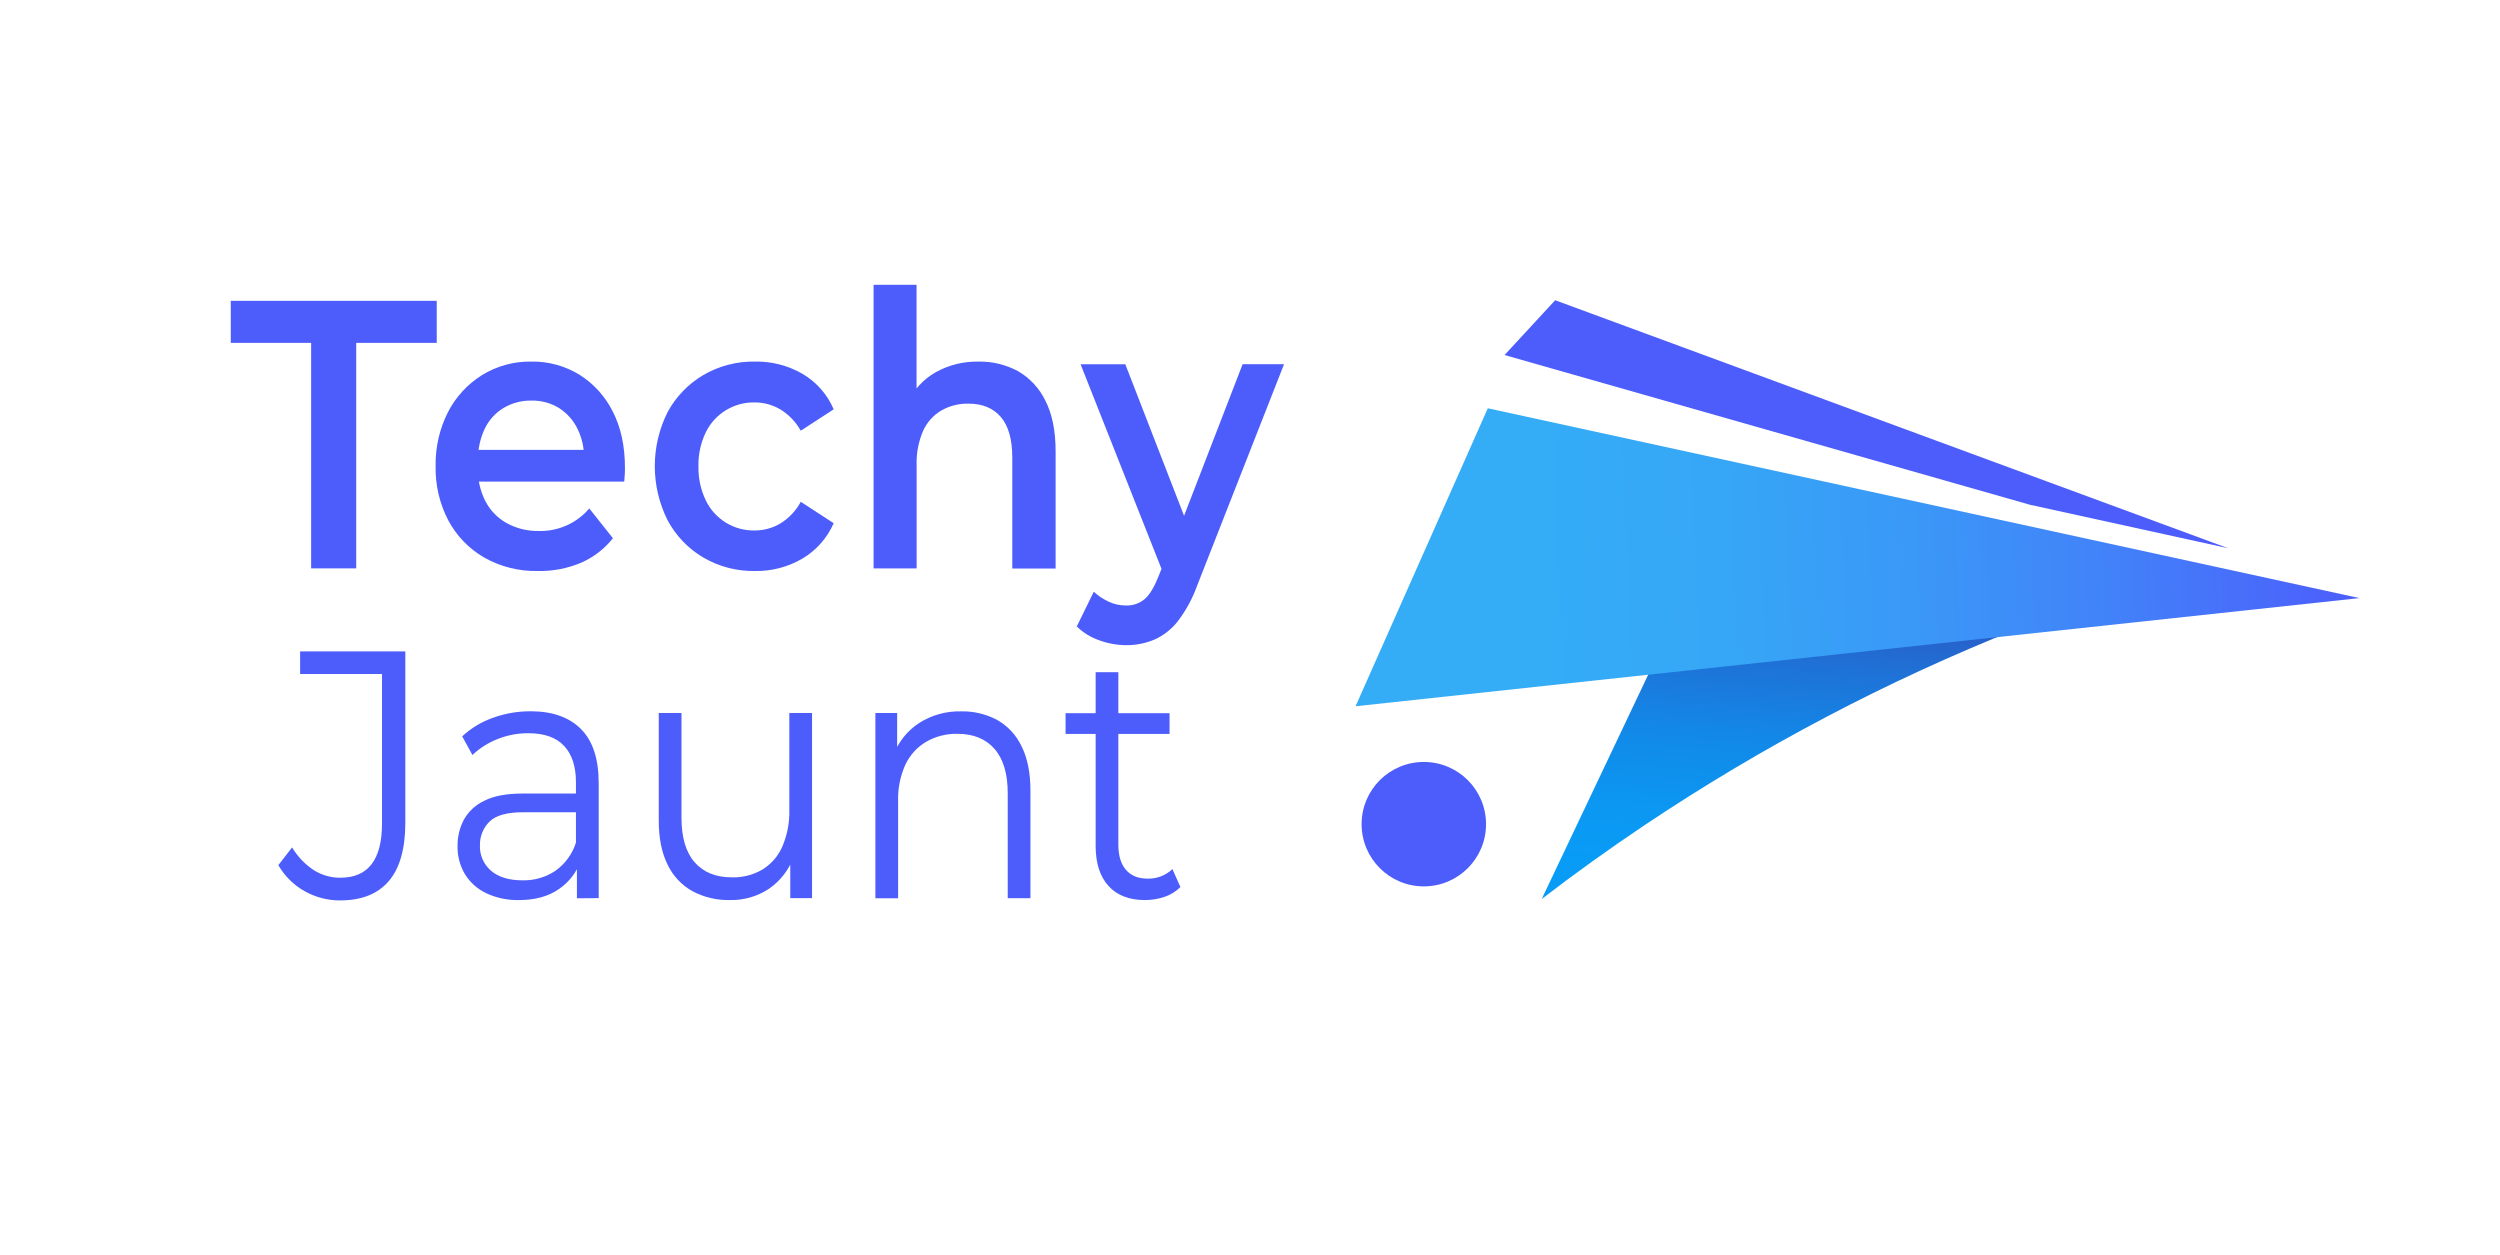
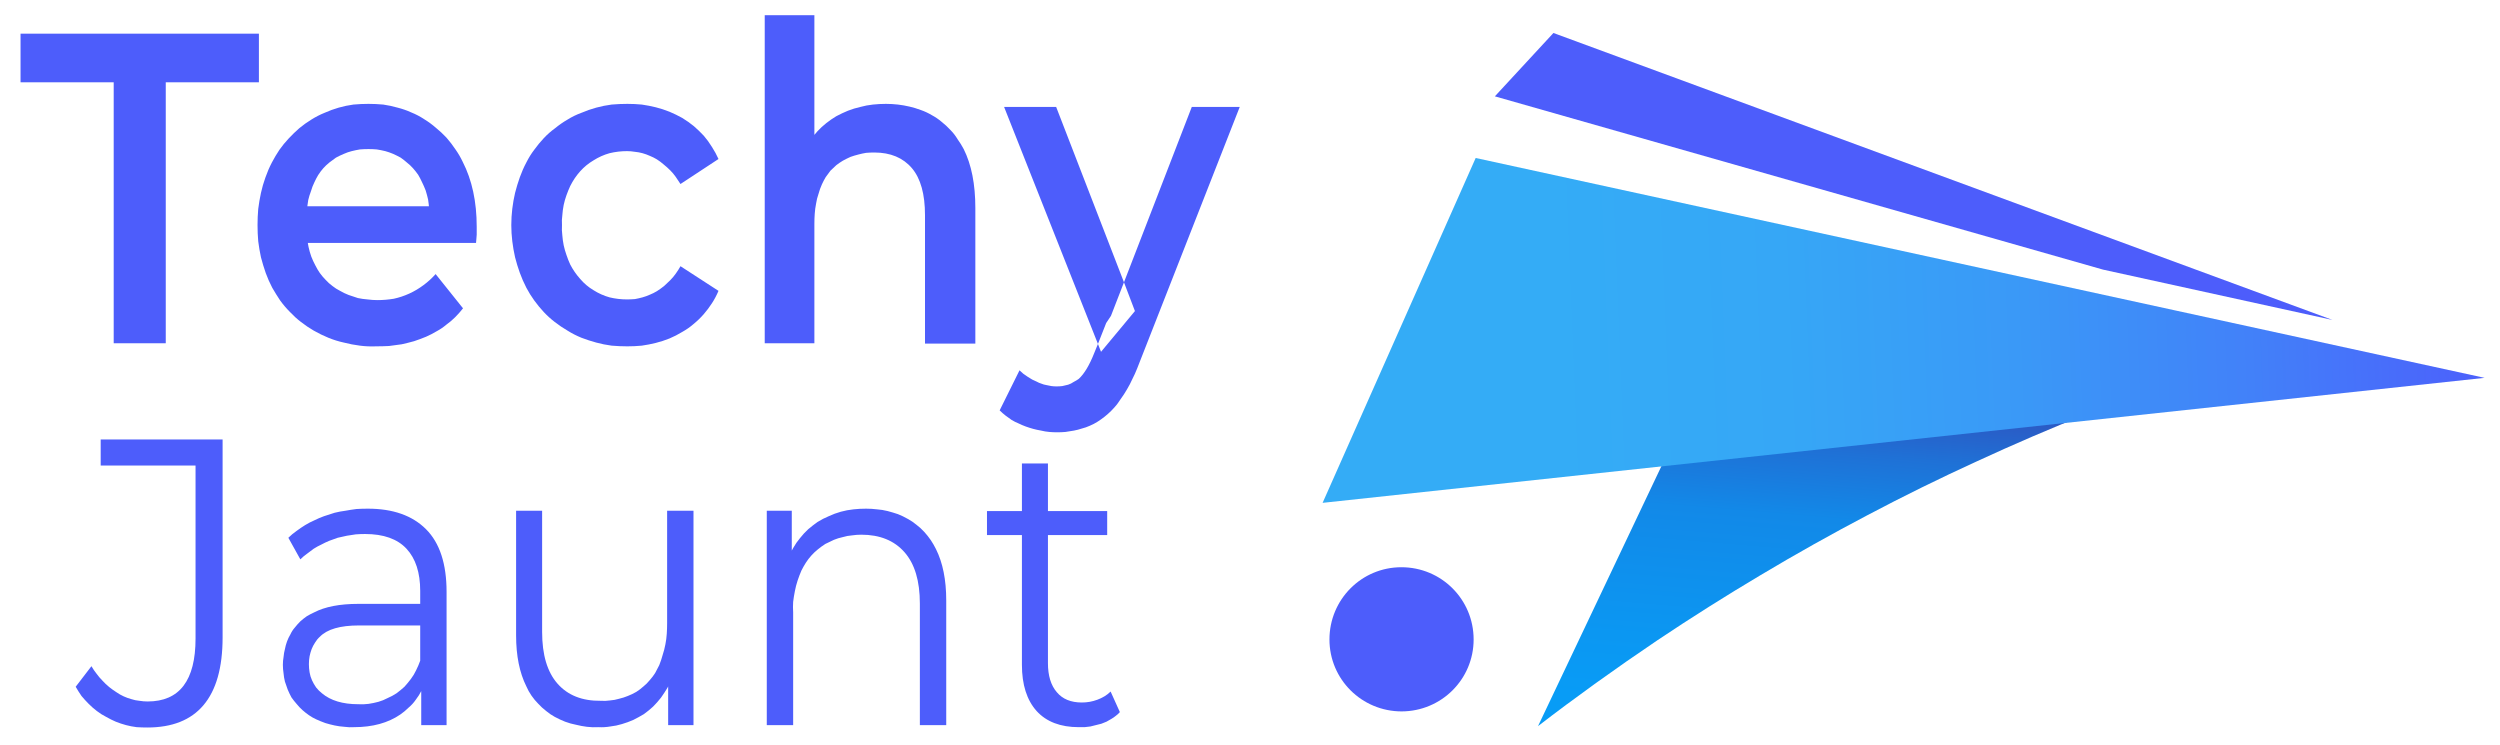
- <svg xmlns="http://www.w3.org/2000/svg" id="Layer_1" data-name="Layer 1" viewBox="0 0 845 424">
+ <svg xmlns="http://www.w3.org/2000/svg" version="1.2" viewBox="0 0 730 217" width="84" height="25">
  <defs>
-     <style>.cls-1{fill:#4d5dfb;}.cls-2{fill:url(#linear-gradient);}.cls-3{fill:url(#linear-gradient-2);}</style>
-     <linearGradient id="linear-gradient" x1="588.58" y1="605.45" x2="608.34" y2="412.63" gradientTransform="translate(-8.28 -215.98) rotate(-1.07)" gradientUnits="userSpaceOnUse">
-       <stop offset="0.42" stop-color="#089cf6" />
-       <stop offset="0.53" stop-color="#0b97f2" />
-       <stop offset="0.66" stop-color="#1289e8" />
-       <stop offset="0.8" stop-color="#1f71d6" />
-       <stop offset="0.95" stop-color="#3050bd" />
+     <linearGradient id="g1" x1="519.5" y1="286.4" x2="535.7" y2="93.2" gradientUnits="userSpaceOnUse">
+       <stop offset=".4" stop-color="#089cf6" />
+       <stop offset=".5" stop-color="#0b97f2" />
+       <stop offset=".7" stop-color="#1289e8" />
+       <stop offset=".8" stop-color="#1f71d6" />
+       <stop offset=".9" stop-color="#3050bd" />
      <stop offset="1" stop-color="#3743b3" />
    </linearGradient>
-     <linearGradient id="linear-gradient-2" x1="448.65" y1="495.53" x2="789.16" y2="495.53" gradientTransform="translate(-12.02 -287.76) rotate(-2.3)" gradientUnits="userSpaceOnUse">
-       <stop offset="0.19" stop-color="#34acf6" />
-       <stop offset="0.36" stop-color="#36a7f6" />
-       <stop offset="0.55" stop-color="#3a99f7" />
-       <stop offset="0.76" stop-color="#4281f9" />
-       <stop offset="0.98" stop-color="#4c60fb" />
+     <linearGradient id="g2" x1="384.2" y1="97.4" x2="724.4" y2="83.7" gradientUnits="userSpaceOnUse">
+       <stop offset=".2" stop-color="#34acf6" />
+       <stop offset=".4" stop-color="#36a7f6" />
+       <stop offset=".6" stop-color="#3a99f7" />
+       <stop offset=".8" stop-color="#4281f9" />
+       <stop offset="1" stop-color="#4c60fb" />
      <stop offset="1" stop-color="#4d5dfb" />
    </linearGradient>
  </defs>
-   <path class="cls-1" d="M105.16,192.11V115.89H78V101.68h69.62v14.21H120.4v76.22Z" />
-   <path class="cls-1" d="M181.81,193a35.25,35.25,0,0,1-18.22-4.59,31.62,31.62,0,0,1-12.07-12.53,37.81,37.81,0,0,1-4.28-18.27,38.74,38.74,0,0,1,4.16-18.28,31.89,31.89,0,0,1,11.49-12.53,30.78,30.78,0,0,1,16.7-4.59,30.18,30.18,0,0,1,16.29,4.46,31,31,0,0,1,11.25,12.46q4.11,8,4.1,19c0,.61,0,1.36-.06,2.26s-.09,1.7-.17,2.39H158.84V152.06h44.42l-5.86,3.36a22,22,0,0,0-2.16-10.4,17.4,17.4,0,0,0-6.28-7.1,17.14,17.14,0,0,0-9.37-2.52,17.87,17.87,0,0,0-9.44,2.52,16.53,16.53,0,0,0-6.39,7.17,24.59,24.59,0,0,0-2.22,10.72v2.58a23.16,23.16,0,0,0,2.52,11,17.93,17.93,0,0,0,7.21,7.43,21.7,21.7,0,0,0,10.9,2.65,21.56,21.56,0,0,0,17-7.62l8,10.07a28.11,28.11,0,0,1-10.72,8.27A35.68,35.68,0,0,1,181.81,193Z" />
-   <path class="cls-1" d="M255.19,193a33.5,33.5,0,0,1-17.53-4.59,32.3,32.3,0,0,1-12-12.53,40.79,40.79,0,0,1,0-36.62,32.53,32.53,0,0,1,12-12.46,33.5,33.5,0,0,1,17.53-4.59,31,31,0,0,1,16.05,4.14,25.57,25.57,0,0,1,10.55,12l-11.13,7.23a19.76,19.76,0,0,0-6.86-7.17,16.91,16.91,0,0,0-8.73-2.39,18,18,0,0,0-16.53,10.14,25,25,0,0,0-2.46,11.44,25.33,25.33,0,0,0,2.46,11.49,17.94,17.94,0,0,0,16.53,10.21,16.91,16.91,0,0,0,8.73-2.39,19.42,19.42,0,0,0,6.86-7.3l11.13,7.23a26.06,26.06,0,0,1-10.55,11.95A30.7,30.7,0,0,1,255.19,193Z" />
-   <path class="cls-1" d="M330.67,122.22a27.17,27.17,0,0,1,13.42,3.23,23.11,23.11,0,0,1,9.26,10q3.45,6.72,3.45,17.18v39.53H342.15V154.65q0-9.18-3.86-13.7t-11-4.52a17.84,17.84,0,0,0-9.15,2.33,15.36,15.36,0,0,0-6.15,6.91,27.13,27.13,0,0,0-2.17,11.56v34.88H295.27V96.26H309.8v45.6l-3-5.82a23,23,0,0,1,9.43-10.2A28.48,28.48,0,0,1,330.67,122.22Z" />
-   <path class="cls-1" d="M380.71,218.07a26.6,26.6,0,0,1-9.25-1.68,20.14,20.14,0,0,1-7.51-4.65L369.7,200a19.36,19.36,0,0,0,5,3.35,13.36,13.36,0,0,0,5.8,1.3,9.34,9.34,0,0,0,6.45-2.2q2.46-2.19,4.57-7.49l3.51-8.79,1.41-2.06,23.56-61H434l-29.3,74.66a45.39,45.39,0,0,1-6.5,12.08,20.79,20.79,0,0,1-8,6.33A24.12,24.12,0,0,1,380.71,218.07Zm12.78-23.51-28.25-71.43h15.12l23.09,59.55Z" />
-   <path class="cls-1" d="M115,304.34a24.19,24.19,0,0,1-12-3.1,23.45,23.45,0,0,1-8.92-8.82l4.65-6a23.81,23.81,0,0,0,7.25,7.63,16.53,16.53,0,0,0,9.08,2.62q14.07,0,14.06-18.36V227.81H101.44v-7.63H137V278q0,13.25-5.57,19.79T115,304.34Z" />
-   <path class="cls-1" d="M175.42,304.22a24.76,24.76,0,0,1-11.09-2.32,17,17,0,0,1-7.19-6.44,17.93,17.93,0,0,1-2.49-9.48,18.66,18.66,0,0,1,2.11-8.88,15.38,15.38,0,0,1,6.92-6.44q4.81-2.45,12.93-2.44h19.58v6.32H176.83q-8.24,0-11.42,3.21a10.93,10.93,0,0,0-3.19,8,10.7,10.7,0,0,0,3.79,8.59q3.78,3.21,10.6,3.21a19.11,19.11,0,0,0,11.19-3.27,18.62,18.62,0,0,0,6.87-9.48l1.73,5.84a19.52,19.52,0,0,1-7.52,9.89Q183.54,304.23,175.42,304.22Zm19.58-.6V289.8l-.33-2.27V264.4q0-8-4-12.28t-12.06-4.29a27.61,27.61,0,0,0-10.5,2,26.29,26.29,0,0,0-8.43,5.36l-3.46-6.31a29.94,29.94,0,0,1,10.38-6.26,37,37,0,0,1,12.76-2.21q11,0,17,6t6,18.3v38.86Z" />
-   <path class="cls-1" d="M246.7,304.22a25.81,25.81,0,0,1-12.66-3,20.2,20.2,0,0,1-8.38-8.94q-3-6-3-14.9V241h7.68v35.4q0,10,4.48,15.08t12.61,5.07a19.41,19.41,0,0,0,10.33-2.68,17.18,17.18,0,0,0,6.7-7.81,29.57,29.57,0,0,0,2.33-12.28V241h7.68v62.58h-7.36V286.46l1.19,3.1A22.71,22.71,0,0,1,260,300.35,23,23,0,0,1,246.7,304.22Z" />
-   <path class="cls-1" d="M324.9,240.44a24.71,24.71,0,0,1,12.17,2.92,20.13,20.13,0,0,1,8.22,8.88q3,6,3,15v36.36h-7.68V268.1q0-9.9-4.49-15t-12.6-5.07A20.24,20.24,0,0,0,313,250.75,17.73,17.73,0,0,0,306,258.5a27.91,27.91,0,0,0-2.44,12.22v32.9h-7.68V241h7.36V258.2L302.08,255a22.13,22.13,0,0,1,8.65-10.67A25.34,25.34,0,0,1,324.9,240.44Z" />
-   <path class="cls-1" d="M360.16,248.07v-7h35.15v7ZM387,304.22q-8,0-12.33-4.77T370.33,286V227.21H378V285.5c0,3.66.84,6.48,2.54,8.47s4.13,3,7.3,3a11.69,11.69,0,0,0,8.44-3.22l2.7,6.08a13.88,13.88,0,0,1-5.46,3.34A20.56,20.56,0,0,1,387,304.22Z" />
-   <circle class="cls-1" cx="481.25" cy="278.57" r="21.03" />
-   <path class="cls-2" d="M682,212.52a676.31,676.31,0,0,0-126,66.29c-12.33,8.27-24,16.66-34.91,25.07q18.28-38.53,36.58-77.06Z" />
-   <path class="cls-1" d="M686.09,170.6,508.54,120l17.11-18.52,227.49,83.83Z" />
-   <path class="cls-3" d="M502.88,138l-44.7,100.71L797.5,202.16l-90.38-19.68Z" />
+   <style>
+ 		.s0 { fill: #4d5dfb } 
+ 		.s1 { fill: url(#g1) } 
+ 		.s2 { fill: url(#g2) } 
+ 	</style>
+   <path id="Layer" class="s0" d="m33.2 100.1v-76.2h-27.2v-14.2h69.6v14.2h-27.2v76.2z" />
+   <path id="Layer" class="s0" d="m109.8 101q-2.4 0.1-4.7-0.2-2.4-0.3-4.7-0.9-2.3-0.5-4.5-1.4-2.2-0.9-4.3-2.1-1.9-1.1-3.7-2.5-1.7-1.3-3.2-2.9-1.6-1.6-2.9-3.4-1.2-1.8-2.3-3.7-1.1-2.1-1.9-4.3-0.8-2.3-1.4-4.6-0.5-2.3-0.8-4.7-0.2-2.3-0.2-4.7 0-2.4 0.2-4.7 0.3-2.4 0.8-4.7 0.5-2.3 1.3-4.5 0.8-2.3 1.9-4.4 1-1.9 2.2-3.7 1.2-1.7 2.7-3.3 1.5-1.6 3.1-3 1.7-1.4 3.5-2.5 1.9-1.2 3.9-2 2-0.9 4.1-1.5 2.1-0.6 4.3-0.9 2.2-0.2 4.4-0.2 2.1 0 4.3 0.2 2.1 0.3 4.2 0.9 2 0.5 4 1.4 2 0.8 3.8 2 1.8 1.1 3.4 2.5 1.6 1.3 3.1 2.9 1.4 1.6 2.6 3.4 1.2 1.7 2.1 3.6 4.1 8 4.1 19 0 0.9 0 2.3c-0.1 0.9-0.1 1.7-0.2 2.4h-52.2v-10.7h44.5l-5.9 3.3q0.1-1.3-0.1-2.7-0.1-1.3-0.3-2.6-0.3-1.3-0.7-2.6-0.5-1.3-1.1-2.5-0.5-1.1-1.1-2.1-0.7-1-1.5-1.9-0.8-0.9-1.7-1.6-0.9-0.8-1.9-1.5-1.1-0.6-2.2-1.1-1.2-0.5-2.3-0.8-1.2-0.3-2.5-0.5-1.2-0.1-2.4-0.1-1.2 0-2.5 0.1-1.2 0.2-2.4 0.5-1.2 0.3-2.3 0.8-1.2 0.5-2.3 1.1-1 0.7-1.9 1.4-1 0.8-1.8 1.7-0.8 0.9-1.5 2-0.6 1-1.1 2.1-0.6 1.2-1 2.6-0.5 1.3-0.8 2.6-0.2 1.4-0.4 2.8-0.1 1.3-0.1 2.7v2.6q0 1.4 0.2 2.8 0.1 1.5 0.4 2.8 0.3 1.4 0.8 2.8 0.5 1.3 1.2 2.6 0.6 1.2 1.3 2.2 0.8 1.1 1.7 2 0.9 1 2 1.8 1 0.8 2.2 1.4 1.2 0.7 2.5 1.2 1.4 0.5 2.7 0.9 1.4 0.3 2.8 0.4 1.5 0.2 2.9 0.2 2.4 0 4.8-0.4 2.3-0.5 4.5-1.5 2.2-1 4.2-2.5 1.9-1.4 3.5-3.2l8 10q-1.1 1.4-2.3 2.6-1.2 1.2-2.6 2.2-1.3 1.1-2.8 1.9-1.5 0.9-3.1 1.6-1.7 0.7-3.5 1.3-1.8 0.5-3.6 0.9-1.9 0.3-3.7 0.5-1.9 0.1-3.8 0.1z" />
+   <path id="Layer" class="s0" d="m183.2 101q-2.3 0-4.6-0.2-2.3-0.3-4.5-0.9-2.2-0.6-4.3-1.4-2.2-0.9-4.1-2.1-1.9-1.1-3.7-2.5-1.7-1.3-3.2-2.9-1.5-1.6-2.8-3.4-1.3-1.8-2.3-3.7c-1.5-2.9-2.5-5.8-3.3-8.9-0.7-3.1-1.1-6.3-1.1-9.4 0-3.2 0.4-6.4 1.1-9.4 0.8-3.1 1.8-6.1 3.3-8.9q1-2 2.3-3.7 1.3-1.8 2.8-3.4 1.5-1.6 3.3-2.9 1.7-1.4 3.6-2.5 1.9-1.2 4.1-2 2.1-0.9 4.3-1.5 2.2-0.6 4.5-0.9 2.3-0.2 4.6-0.2 2.1 0 4.2 0.2 2.1 0.3 4.1 0.8 2 0.5 4 1.3 1.9 0.8 3.7 1.8 1.8 1.1 3.4 2.4 1.5 1.3 2.9 2.8 1.3 1.5 2.4 3.3 1.1 1.7 1.9 3.5l-11.1 7.3q-0.7-1.1-1.4-2.1-0.7-1-1.6-1.9-0.9-0.9-1.9-1.7-0.9-0.8-2-1.5-1-0.6-2-1-1.1-0.5-2.2-0.8-1.1-0.3-2.2-0.4-1.2-0.2-2.3-0.2-2.6 0-5.1 0.6-2.5 0.7-4.7 2.1-2.2 1.3-3.9 3.2-1.7 1.9-2.9 4.3-0.6 1.3-1.1 2.7-0.5 1.4-0.8 2.8-0.3 1.5-0.4 3-0.2 1.4-0.1 2.9-0.1 1.5 0.1 3 0.1 1.4 0.4 2.9 0.3 1.4 0.8 2.8 0.5 1.5 1.1 2.8 1.2 2.3 2.9 4.2 1.7 2 3.9 3.3 2.2 1.4 4.7 2.1 2.5 0.6 5.1 0.6 1.1 0 2.3-0.1 1.1-0.2 2.2-0.5 1.1-0.3 2.2-0.8 1-0.4 2-1 1.1-0.7 2.1-1.5 0.9-0.8 1.8-1.7 0.9-0.9 1.6-1.9 0.8-1.1 1.4-2.2l11.1 7.2q-0.8 1.9-1.9 3.6-1.1 1.7-2.4 3.2-1.4 1.6-3 2.9-1.5 1.3-3.3 2.3-1.8 1.1-3.7 1.9-2 0.8-4 1.3-2 0.5-4.1 0.8-2.1 0.2-4.2 0.2z" />
+   <path id="Layer" class="s0" d="m258.7 30.2q1.7 0 3.5 0.2 1.7 0.2 3.4 0.6 1.7 0.4 3.3 1 1.7 0.6 3.2 1.5 1.5 0.8 2.8 1.9 1.4 1.1 2.6 2.4 1.2 1.2 2.1 2.7 1 1.4 1.8 2.9 3.4 6.8 3.4 17.2v39.6h-14.7v-37.5q0-9.2-3.8-13.7-3.9-4.6-11-4.6-1.2 0-2.4 0.1-1.2 0.2-2.3 0.5-1.2 0.3-2.3 0.7-1.1 0.5-2.2 1.1-1 0.6-1.9 1.3-0.9 0.8-1.7 1.6-0.7 0.9-1.4 1.9-0.6 1-1.1 2.1-0.6 1.3-1 2.8-0.5 1.4-0.7 2.8-0.3 1.5-0.4 3-0.1 1.4-0.1 2.9v34.9h-14.5v-95.8h14.5v45.6l-3-5.9q0.8-1.6 1.7-3 1-1.5 2.2-2.8 1.2-1.3 2.6-2.4 1.4-1.1 2.9-2 1.7-0.9 3.4-1.6 1.8-0.7 3.6-1.1 1.8-0.5 3.7-0.7 1.9-0.2 3.8-0.2z" />
+   <path id="Layer" fill-rule="evenodd" class="s0" d="m308.7 126.1q-1.2 0-2.3-0.1-1.2-0.1-2.4-0.4-1.2-0.2-2.3-0.5-1.1-0.3-2.2-0.7-1.1-0.4-2.1-0.9-1-0.4-2-1-0.9-0.6-1.8-1.3-0.9-0.7-1.7-1.5l5.8-11.7q0.6 0.5 1.1 1 0.6 0.4 1.3 0.9 0.6 0.4 1.3 0.8 0.6 0.3 1.3 0.6 0.7 0.4 1.4 0.6 0.7 0.3 1.4 0.4 0.8 0.2 1.5 0.3 0.7 0.1 1.5 0.1 0.9 0 1.7-0.1 0.9-0.2 1.7-0.4 0.9-0.3 1.6-0.8 0.8-0.4 1.5-0.9 2.4-2.2 4.5-7.5l1.1-2.7 0.9 2.3 9.9-11.9-3.2-8.4 19.8-51.2h14l-29.3 74.7q-0.6 1.6-1.3 3.2-0.7 1.5-1.5 3.1-0.8 1.5-1.7 2.9-1 1.5-2 2.9-0.8 1-1.7 1.9-0.9 0.9-1.9 1.7-1 0.8-2.1 1.5-1.1 0.7-2.3 1.2-1.1 0.5-2.3 0.8-1.2 0.4-2.3 0.6-1.2 0.2-2.5 0.4-1.2 0.1-2.4 0.1zm14.3-31.9l1.4-2.1 3.8-9.8-19.8-51.2h-15.2l27.4 69.2z" />
+   <path id="Layer" class="s0" d="m43 212.3q-1.6 0-3.1-0.1-1.6-0.2-3.1-0.6-1.5-0.4-3-1-1.4-0.6-2.8-1.4-1.4-0.7-2.7-1.7-1.2-0.9-2.4-2.1-1.1-1.1-2.1-2.3-0.9-1.3-1.7-2.7l4.6-6q0.7 1.2 1.5 2.2 0.8 1.1 1.7 2 0.9 1 2 1.9 1 0.8 2.1 1.5 1 0.7 2.1 1.2 1.1 0.5 2.2 0.8 1.2 0.4 2.4 0.5 1.2 0.2 2.4 0.2 14 0 14-18.4v-50.5h-27.7v-7.6h35.6v57.8q0 13.2-5.6 19.8-5.5 6.5-16.4 6.5z" />
+   <path id="Layer" class="s0" d="m103.4 212.2q-1.4 0.1-2.8-0.1-1.5-0.1-2.9-0.4-1.4-0.3-2.7-0.7-1.4-0.5-2.7-1.1-1.1-0.5-2.1-1.2-1-0.7-1.9-1.5-0.9-0.8-1.7-1.8-0.8-0.9-1.5-1.9-0.6-1.1-1.1-2.3-0.4-1.1-0.8-2.3-0.3-1.2-0.4-2.4-0.2-1.3-0.2-2.5 0-1.2 0.2-2.3 0.1-1.2 0.4-2.3 0.2-1.1 0.6-2.2 0.4-1.1 1-2.1 0.5-1.1 1.3-2 0.7-0.9 1.6-1.8 0.9-0.8 1.9-1.5 1-0.6 2.1-1.1 4.8-2.5 12.9-2.5h19.6v6.3h-19.4q-8.2 0-11.4 3.3-0.8 0.7-1.4 1.7-0.6 0.9-1 1.9-0.4 1.1-0.6 2.1-0.2 1.1-0.2 2.3 0 1.2 0.2 2.4 0.2 1.2 0.7 2.3 0.5 1.1 1.2 2.1 0.8 1 1.7 1.7 3.8 3.2 10.6 3.2 1.5 0.1 3-0.1 1.4-0.2 2.9-0.6 1.4-0.4 2.7-1.1 1.4-0.6 2.6-1.4 1.2-0.9 2.3-1.9 1-1.1 1.9-2.3 0.9-1.2 1.5-2.5 0.7-1.4 1.2-2.8l1.7 5.8q-0.5 1.5-1.3 2.9-0.7 1.4-1.7 2.7-0.9 1.3-2.1 2.3-1.1 1.1-2.4 2-5.4 3.7-13.5 3.7zm19.6-0.6v-13.8l-0.3-2.3v-23.1q0-8-4-12.3-4-4.3-12.1-4.3-1.3 0-2.7 0.1-1.3 0.2-2.6 0.4-1.4 0.3-2.7 0.6-1.2 0.4-2.5 0.9-1.2 0.5-2.3 1.1-1.1 0.5-2.2 1.2-1 0.7-2 1.5-1 0.7-1.9 1.6l-3.5-6.3q1.1-1.1 2.4-2 1.2-0.9 2.5-1.7 1.3-0.8 2.7-1.4 1.4-0.7 2.8-1.2 1.5-0.5 3.1-1 1.6-0.4 3.2-0.6 1.6-0.3 3.2-0.5 1.6-0.1 3.3-0.1 11 0 17 6 6 6 6 18.3v38.9z" />
+   <path id="Layer" class="s0" d="m174.7 212.2q-1.6 0.1-3.3-0.1-1.6-0.2-3.2-0.6-1.6-0.3-3.2-0.9-1.5-0.6-3-1.4-1.3-0.7-2.5-1.7-1.3-1-2.3-2.1-1.1-1.1-2-2.4-0.9-1.3-1.5-2.7-3-6-3-14.9v-36.4h7.6v35.4q0 10 4.5 15.1 4.5 5.1 12.6 5 1.4 0.1 2.7-0.1 1.4-0.1 2.7-0.5 1.3-0.3 2.5-0.8 1.3-0.5 2.5-1.2 1.1-0.7 2.1-1.6 1-0.8 1.8-1.8 0.9-1 1.6-2.1 0.6-1.1 1.2-2.3 0.6-1.5 1-3 0.5-1.5 0.8-3.1 0.3-1.5 0.4-3.1 0.1-1.5 0.1-3.1v-32.8h7.7v62.6h-7.4v-17.1l1.2 3.1q-0.6 1.6-1.4 3.1-0.9 1.5-1.9 2.9-1.1 1.4-2.3 2.6-1.3 1.2-2.7 2.2-1.5 0.9-3.1 1.7-1.6 0.7-3.3 1.2-1.6 0.5-3.4 0.7-1.7 0.3-3.5 0.2z" />
+   <path id="Layer" class="s0" d="m252.9 148.4q1.6 0 3.2 0.2 1.5 0.1 3.1 0.5 1.5 0.4 3 0.9 1.5 0.6 2.9 1.4 1.3 0.7 2.5 1.7 1.2 0.9 2.3 2.1 1 1.1 1.9 2.4 0.8 1.2 1.5 2.6 3 6 3 15v36.4h-7.7v-35.5q0-9.9-4.5-15-4.5-5.1-12.6-5.1-1.4 0-2.7 0.2-1.4 0.1-2.7 0.5-1.4 0.3-2.6 0.8-1.3 0.6-2.5 1.2-1.1 0.7-2.2 1.6-1 0.8-1.9 1.8-0.9 1-1.6 2.1-0.7 1.1-1.3 2.3-0.6 1.4-1.1 2.9-0.5 1.5-0.8 3.1-0.3 1.5-0.5 3.1-0.1 1.5 0 3.1v32.9h-7.7v-62.6h7.3v17.2l-1.1-3.2q0.6-1.6 1.5-3.1 0.9-1.6 2-2.9 1.1-1.4 2.4-2.6 1.3-1.1 2.7-2.1 1.6-1 3.3-1.7 1.7-0.8 3.5-1.3 1.8-0.5 3.7-0.7 1.8-0.2 3.7-0.2z" />
+   <path id="Layer" class="s0" d="m288.2 156.1v-7h35.1v7zm26.8 56.1q-8 0-12.3-4.7-4.3-4.8-4.3-13.5v-58.8h7.6v58.3q0 5.5 2.6 8.5 2.5 3 7.3 3 1.2 0 2.3-0.2 1.1-0.2 2.2-0.6 1.1-0.4 2.1-1 1-0.6 1.8-1.4l2.7 6q-0.5 0.6-1.2 1.1-0.6 0.5-1.3 0.9-0.7 0.4-1.4 0.8-0.8 0.3-1.5 0.6-0.8 0.2-1.6 0.4-0.8 0.2-1.6 0.4-0.9 0.1-1.7 0.2-0.8 0-1.7 0z" />
+   <path id="Layer" class="s0" d="m409.3 207.6c-11.7 0-21.1-9.4-21.1-21 0-11.7 9.4-21.1 21-21.1 11.7 0 21.1 9.4 21.1 21.1 0 11.6-9.4 21-21.1 21z" />
+   <path id="Layer" class="s1" d="m610 120.5q-16.6 6.6-32.8 14.1-16.2 7.4-31.9 15.7-15.8 8.3-31.2 17.5-15.3 9.1-30.1 19c-12.3 8.3-24 16.7-34.9 25.1q18.3-38.5 36.6-77.1z" />
+   <path id="Layer" class="s0" d="m614.1 78.6l-177.6-50.6 17.1-18.5 227.5 83.8z" />
+   <path id="Layer" class="s2" d="m635.1 90.5l90.4 19.7-339.3 36.5 44.7-100.7z" />
</svg>
